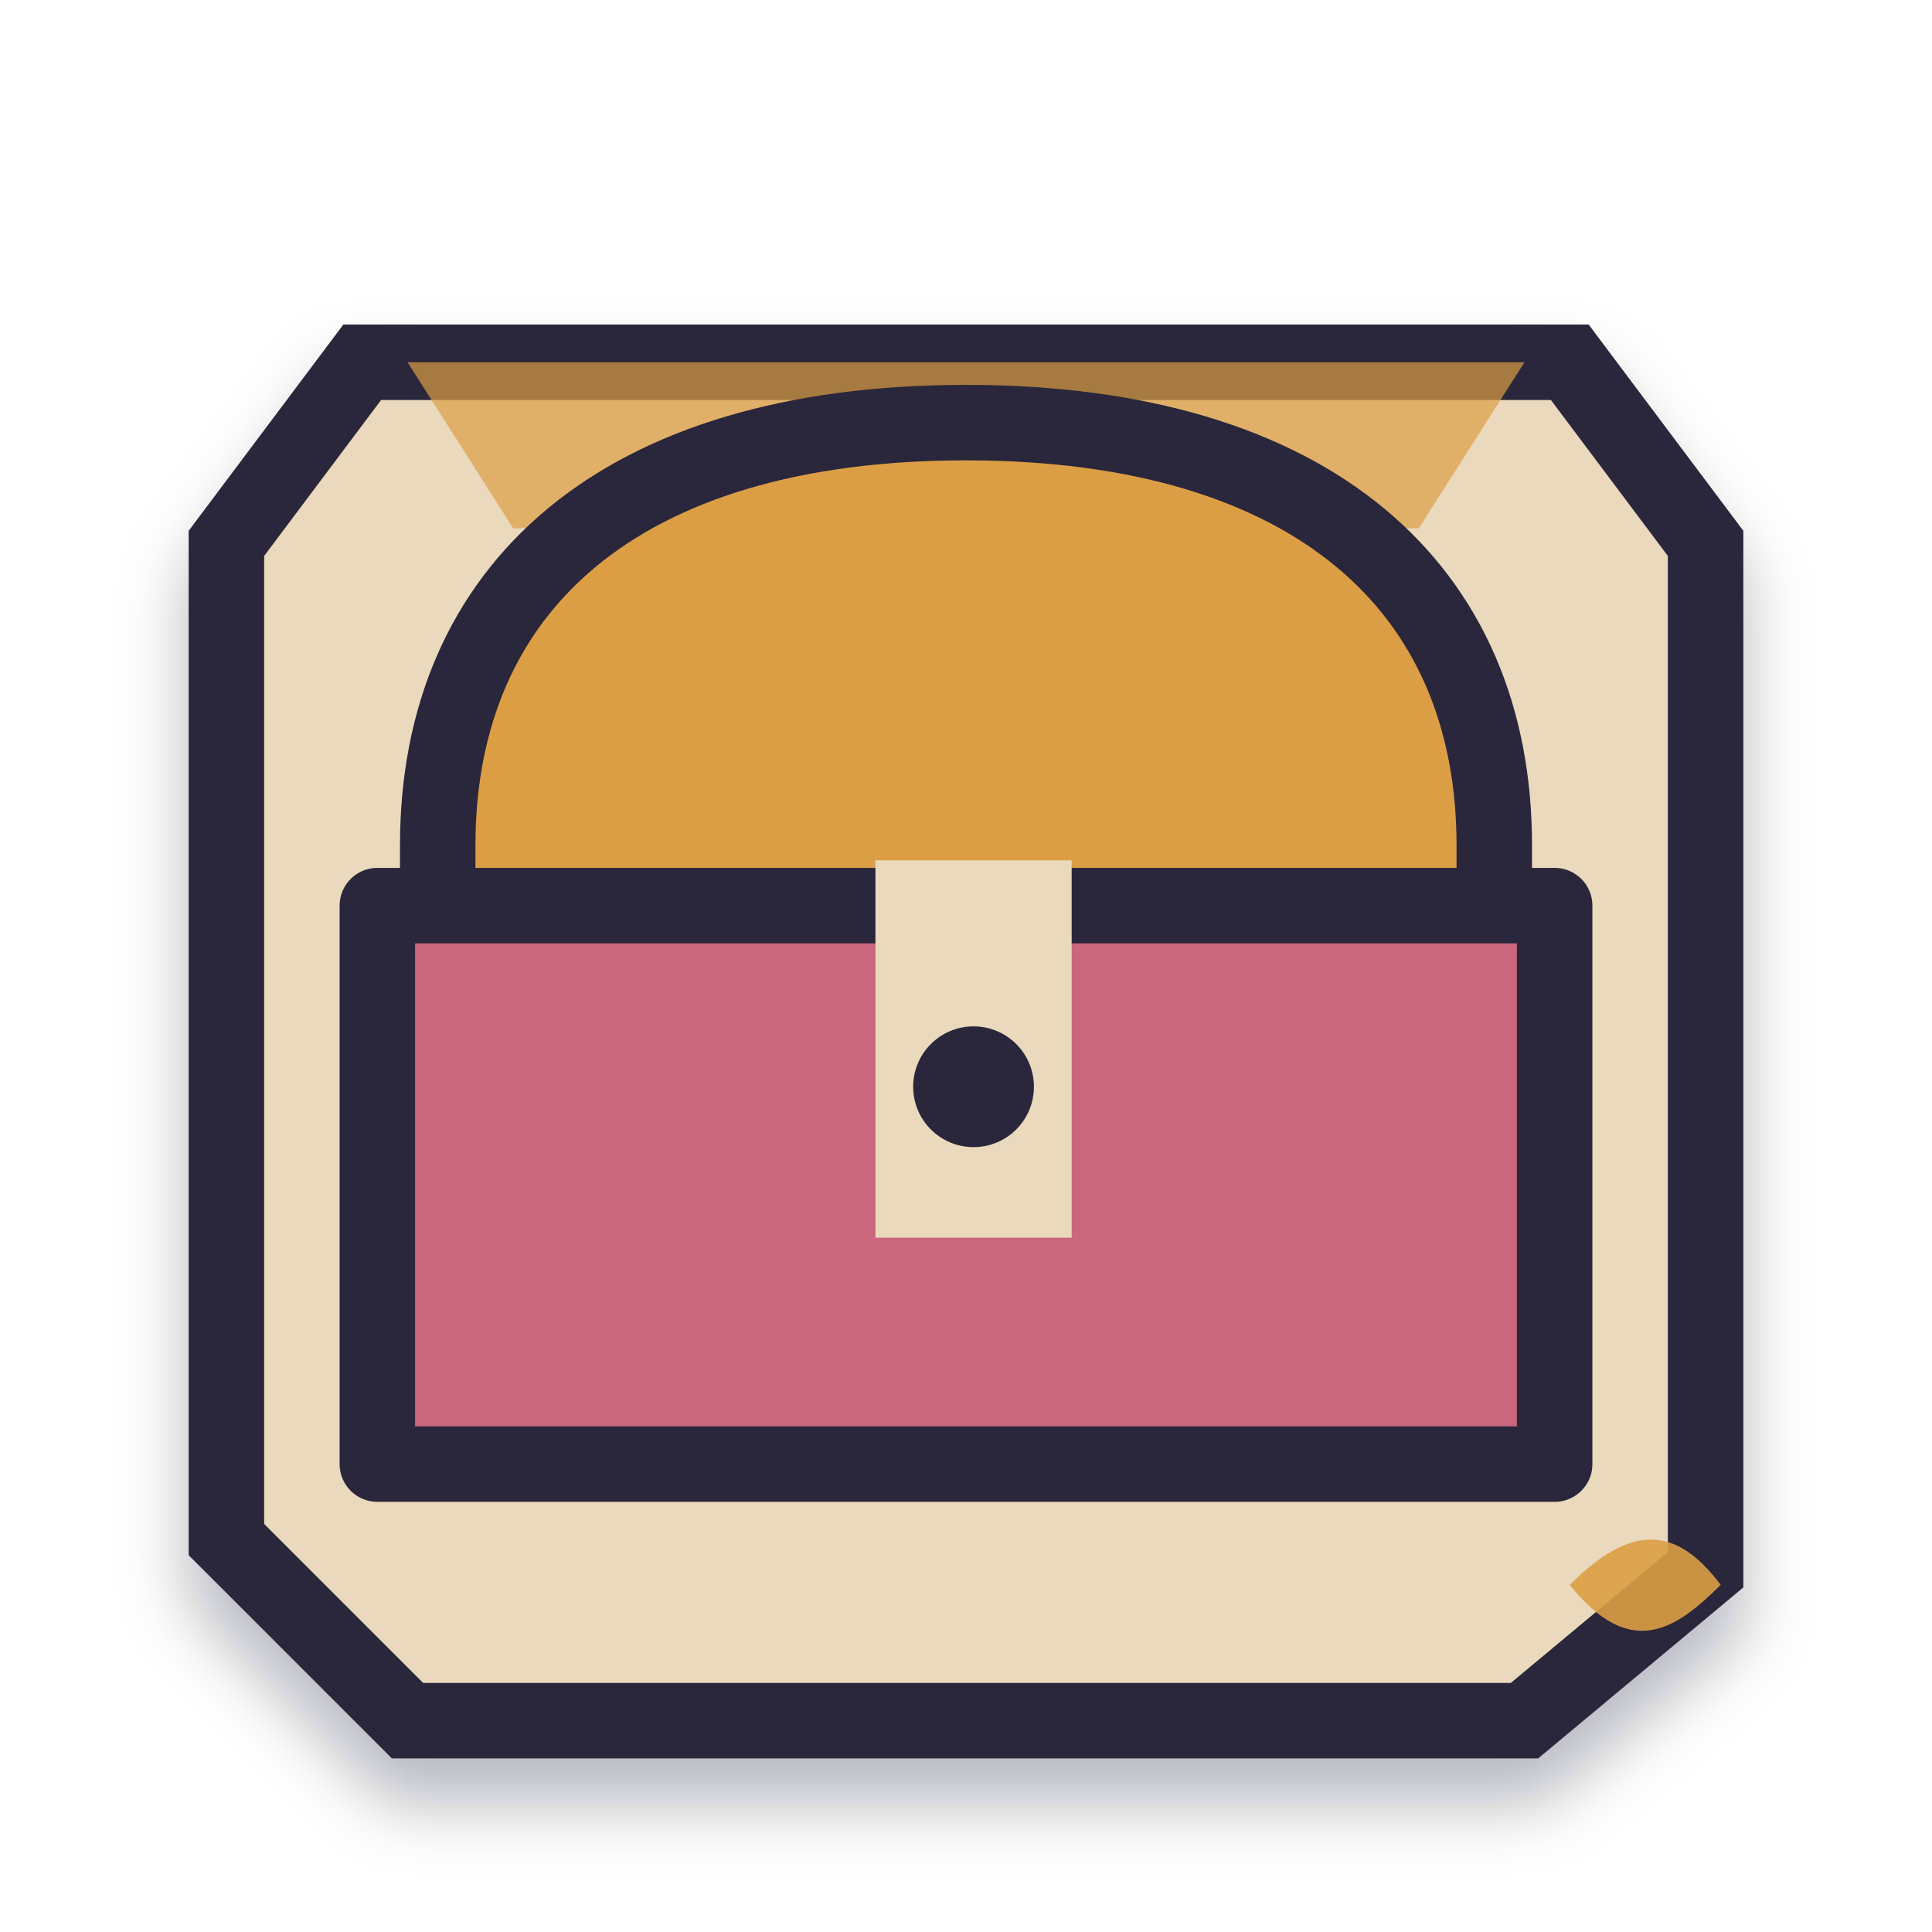
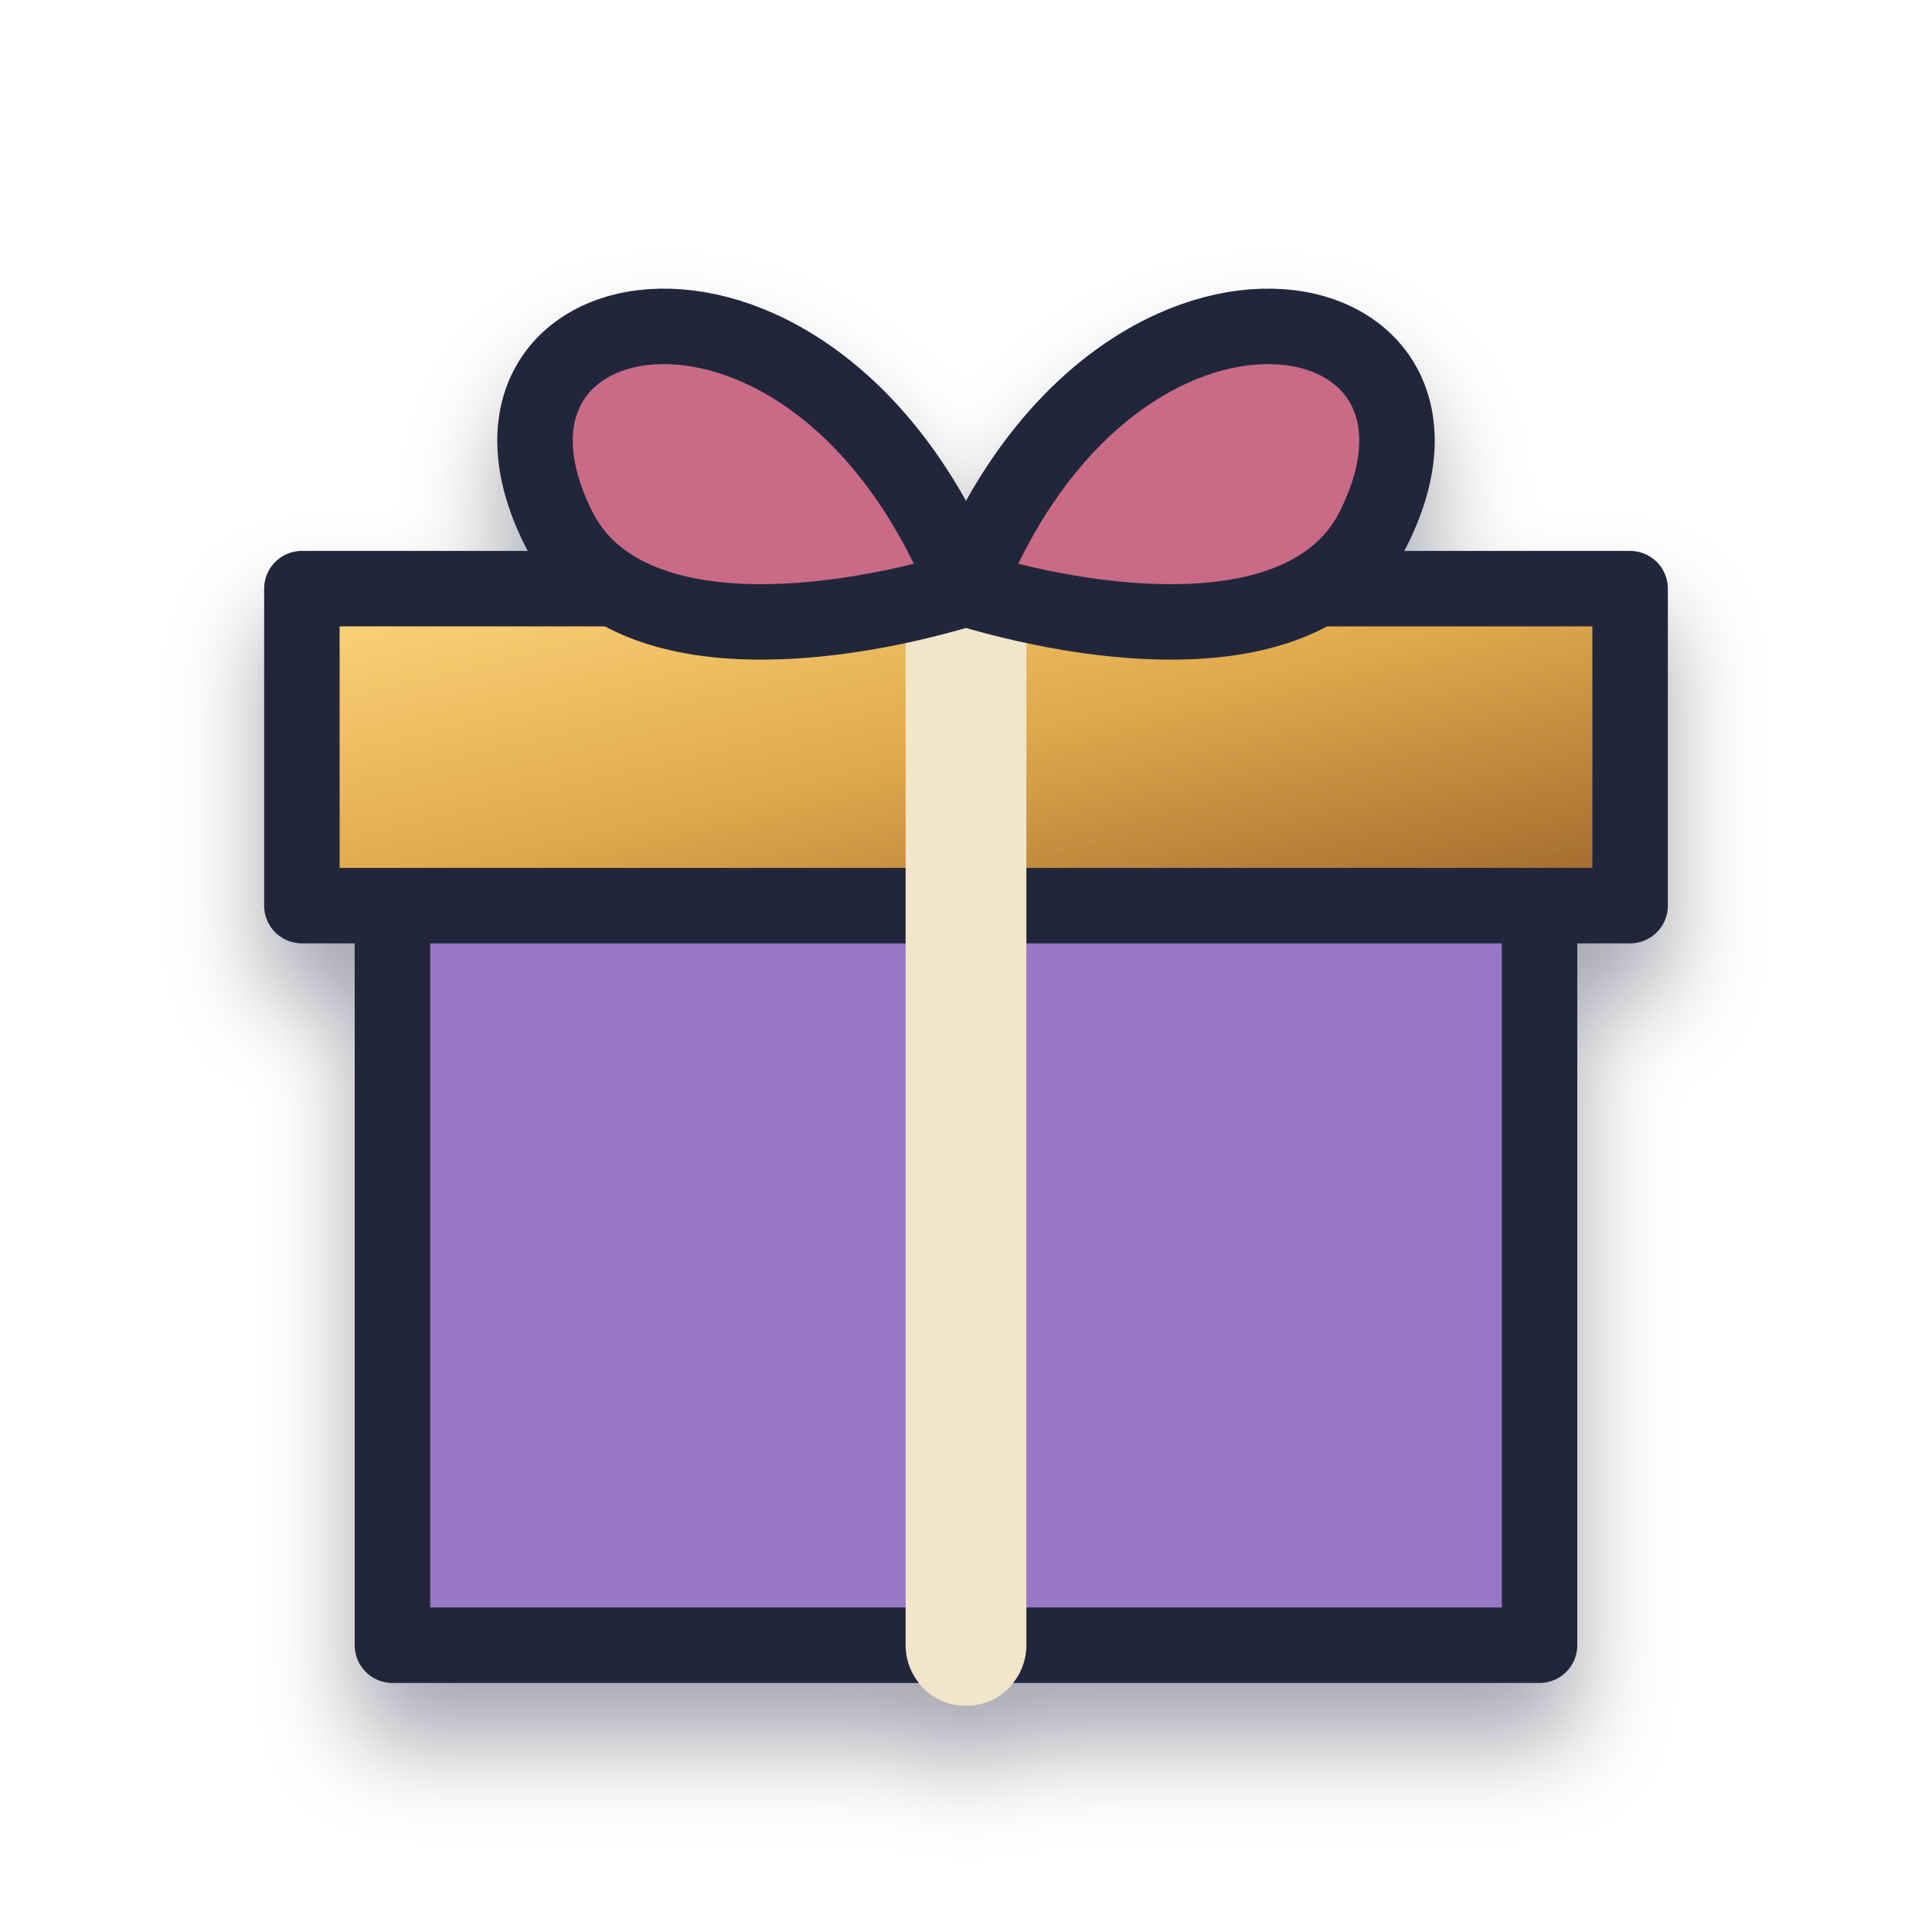
- <svg xmlns="http://www.w3.org/2000/svg" viewBox="0 0 128 128" role="img" aria-labelledby="title">
+ <svg xmlns="http://www.w3.org/2000/svg" viewBox="0 0 128 128" role="img" aria-labelledby="title" data-icon-family="reward" data-icon-version="2">
  <defs>
-     <filter id="paper-shadow" x="-25%" y="-25%" width="150%" height="160%">
-       <feDropShadow dx="0" dy="3" stdDeviation="2.2" flood-color="#080c18" flood-opacity=".28" />
+     <filter id="lift" x="-25%" y="-25%" width="150%" height="165%">
+       <feDropShadow dx="0" dy="4" stdDeviation="3" flood-color="#050814" flood-opacity=".34" />
    </filter>
+     <linearGradient id="paper" x1="0" y1="0" x2="1" y2="1">
+       <stop stop-color="#f8f4e8" />
+       <stop offset="1" stop-color="#d9c39d" />
+     </linearGradient>
+     <linearGradient id="steel" x1="0" y1="0" x2="1" y2="1">
+       <stop stop-color="#e8edf5" />
+       <stop offset=".5" stop-color="#aebbd0" />
+       <stop offset="1" stop-color="#6f819d" />
+     </linearGradient>
+     <linearGradient id="gold" x1="0" y1="0" x2="1" y2="1">
+       <stop stop-color="#ffd77d" />
+       <stop offset=".5" stop-color="#dfa84b" />
+       <stop offset="1" stop-color="#9b642c" />
+     </linearGradient>
  </defs>
-   <g filter="url(#paper-shadow)">
-     <path d="M24 24h80l9 12v68l-12 10H27l-12-12V36z" fill="#ead9bc" stroke="#29263a" stroke-width="5" />
-     <path d="M27 24h74l-7 11H34z" fill="#dc9e45" opacity=".7" />
-     <g class="motif">
-       <path d="M29 56c0-17 12-28 35-28s35 11 35 28v10H29z" fill="#dc9e45" stroke="#29263a" stroke-width="5" />
-       <path d="M25 60h78v37H25z" fill="#ca667d" stroke="#29263a" stroke-width="5" stroke-linejoin="round" />
-       <path d="M58 57h13v25H58z" fill="#ead9bc" />
-       <circle cx="64.5" cy="72" r="4" fill="#29263a" />
-     </g>
+   <g filter="url(#lift)" stroke="#20273a" stroke-width="5" stroke-linecap="round" stroke-linejoin="round">
+     <path d="M26 52h76v57H26z" fill="#9877c5" />
+     <path d="M20 39h88v21H20z" fill="url(#gold)" />
+     <path d="M64 39v70" stroke="#f1e5cb" stroke-width="8" />
+     <path d="M64 39c-10-25-35-20-27-4 4 8 17 7 27 4zm0 0c10-25 35-20 27-4-4 8-17 7-27 4z" fill="#c96b87" />
  </g>
-   <path d="M104 105c4-4 7-4 10 0-3 3-6 5-10 0z" fill="#dc9e45" opacity=".9" />
</svg>
